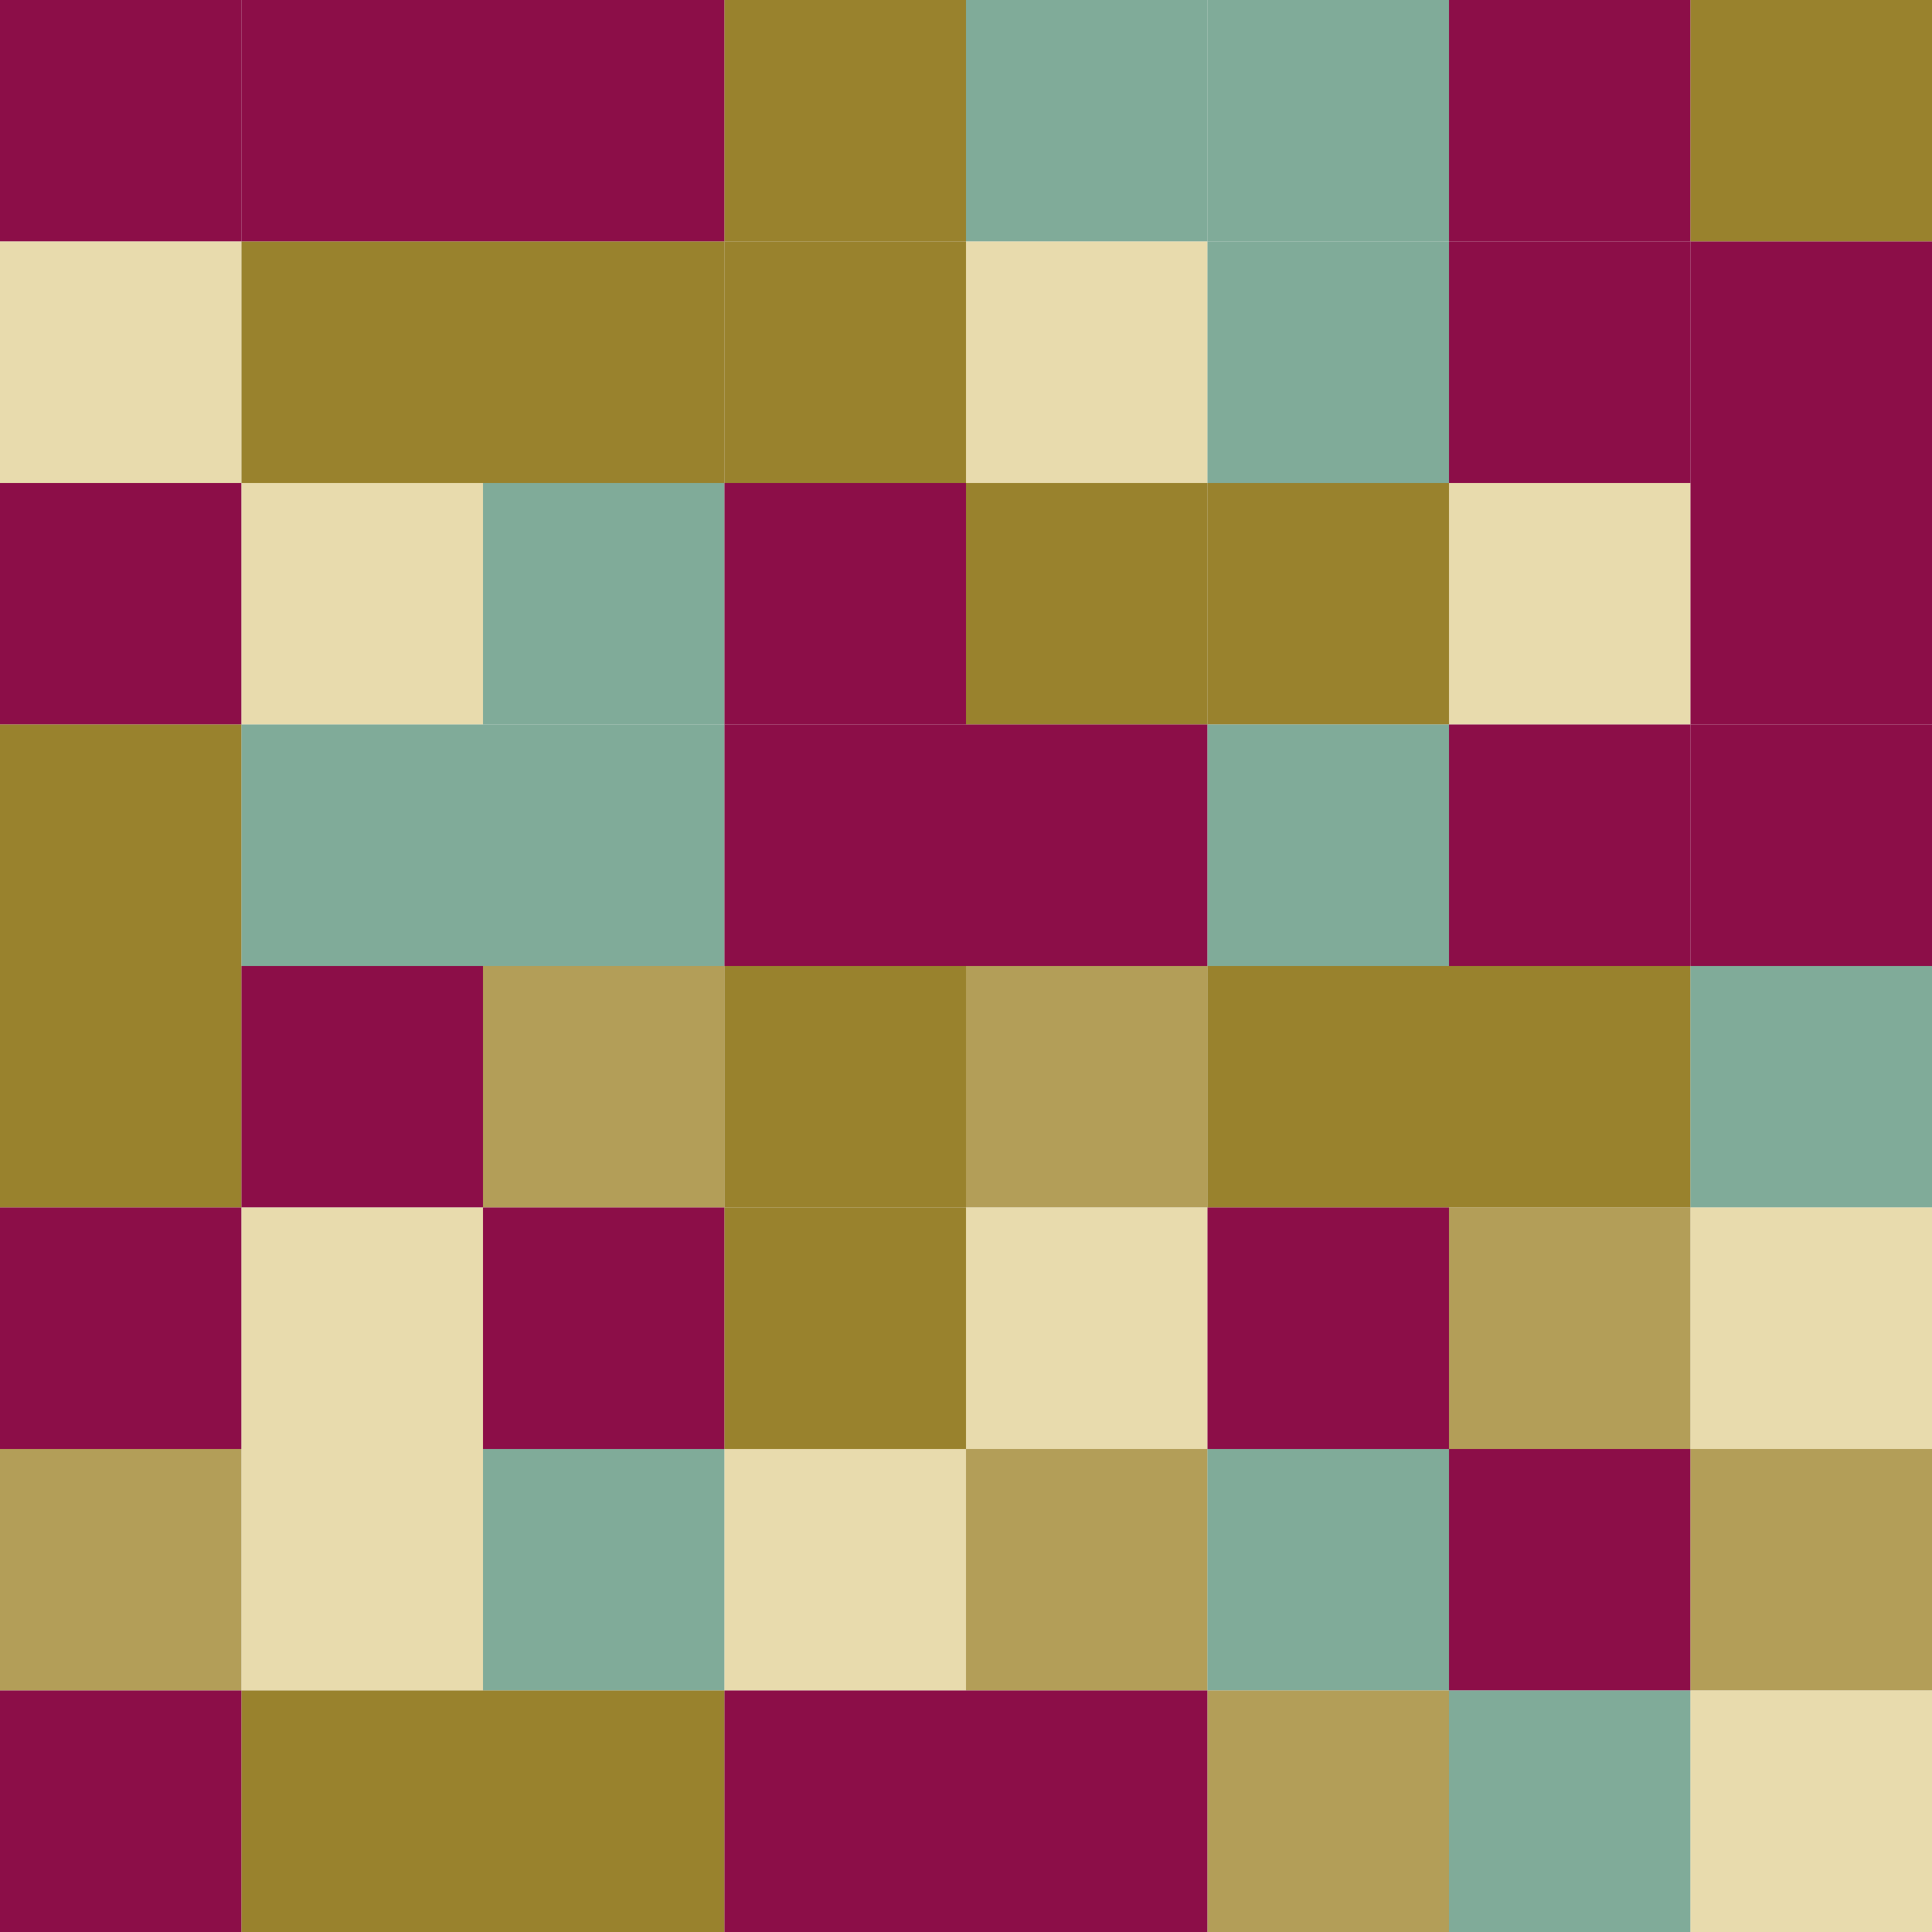
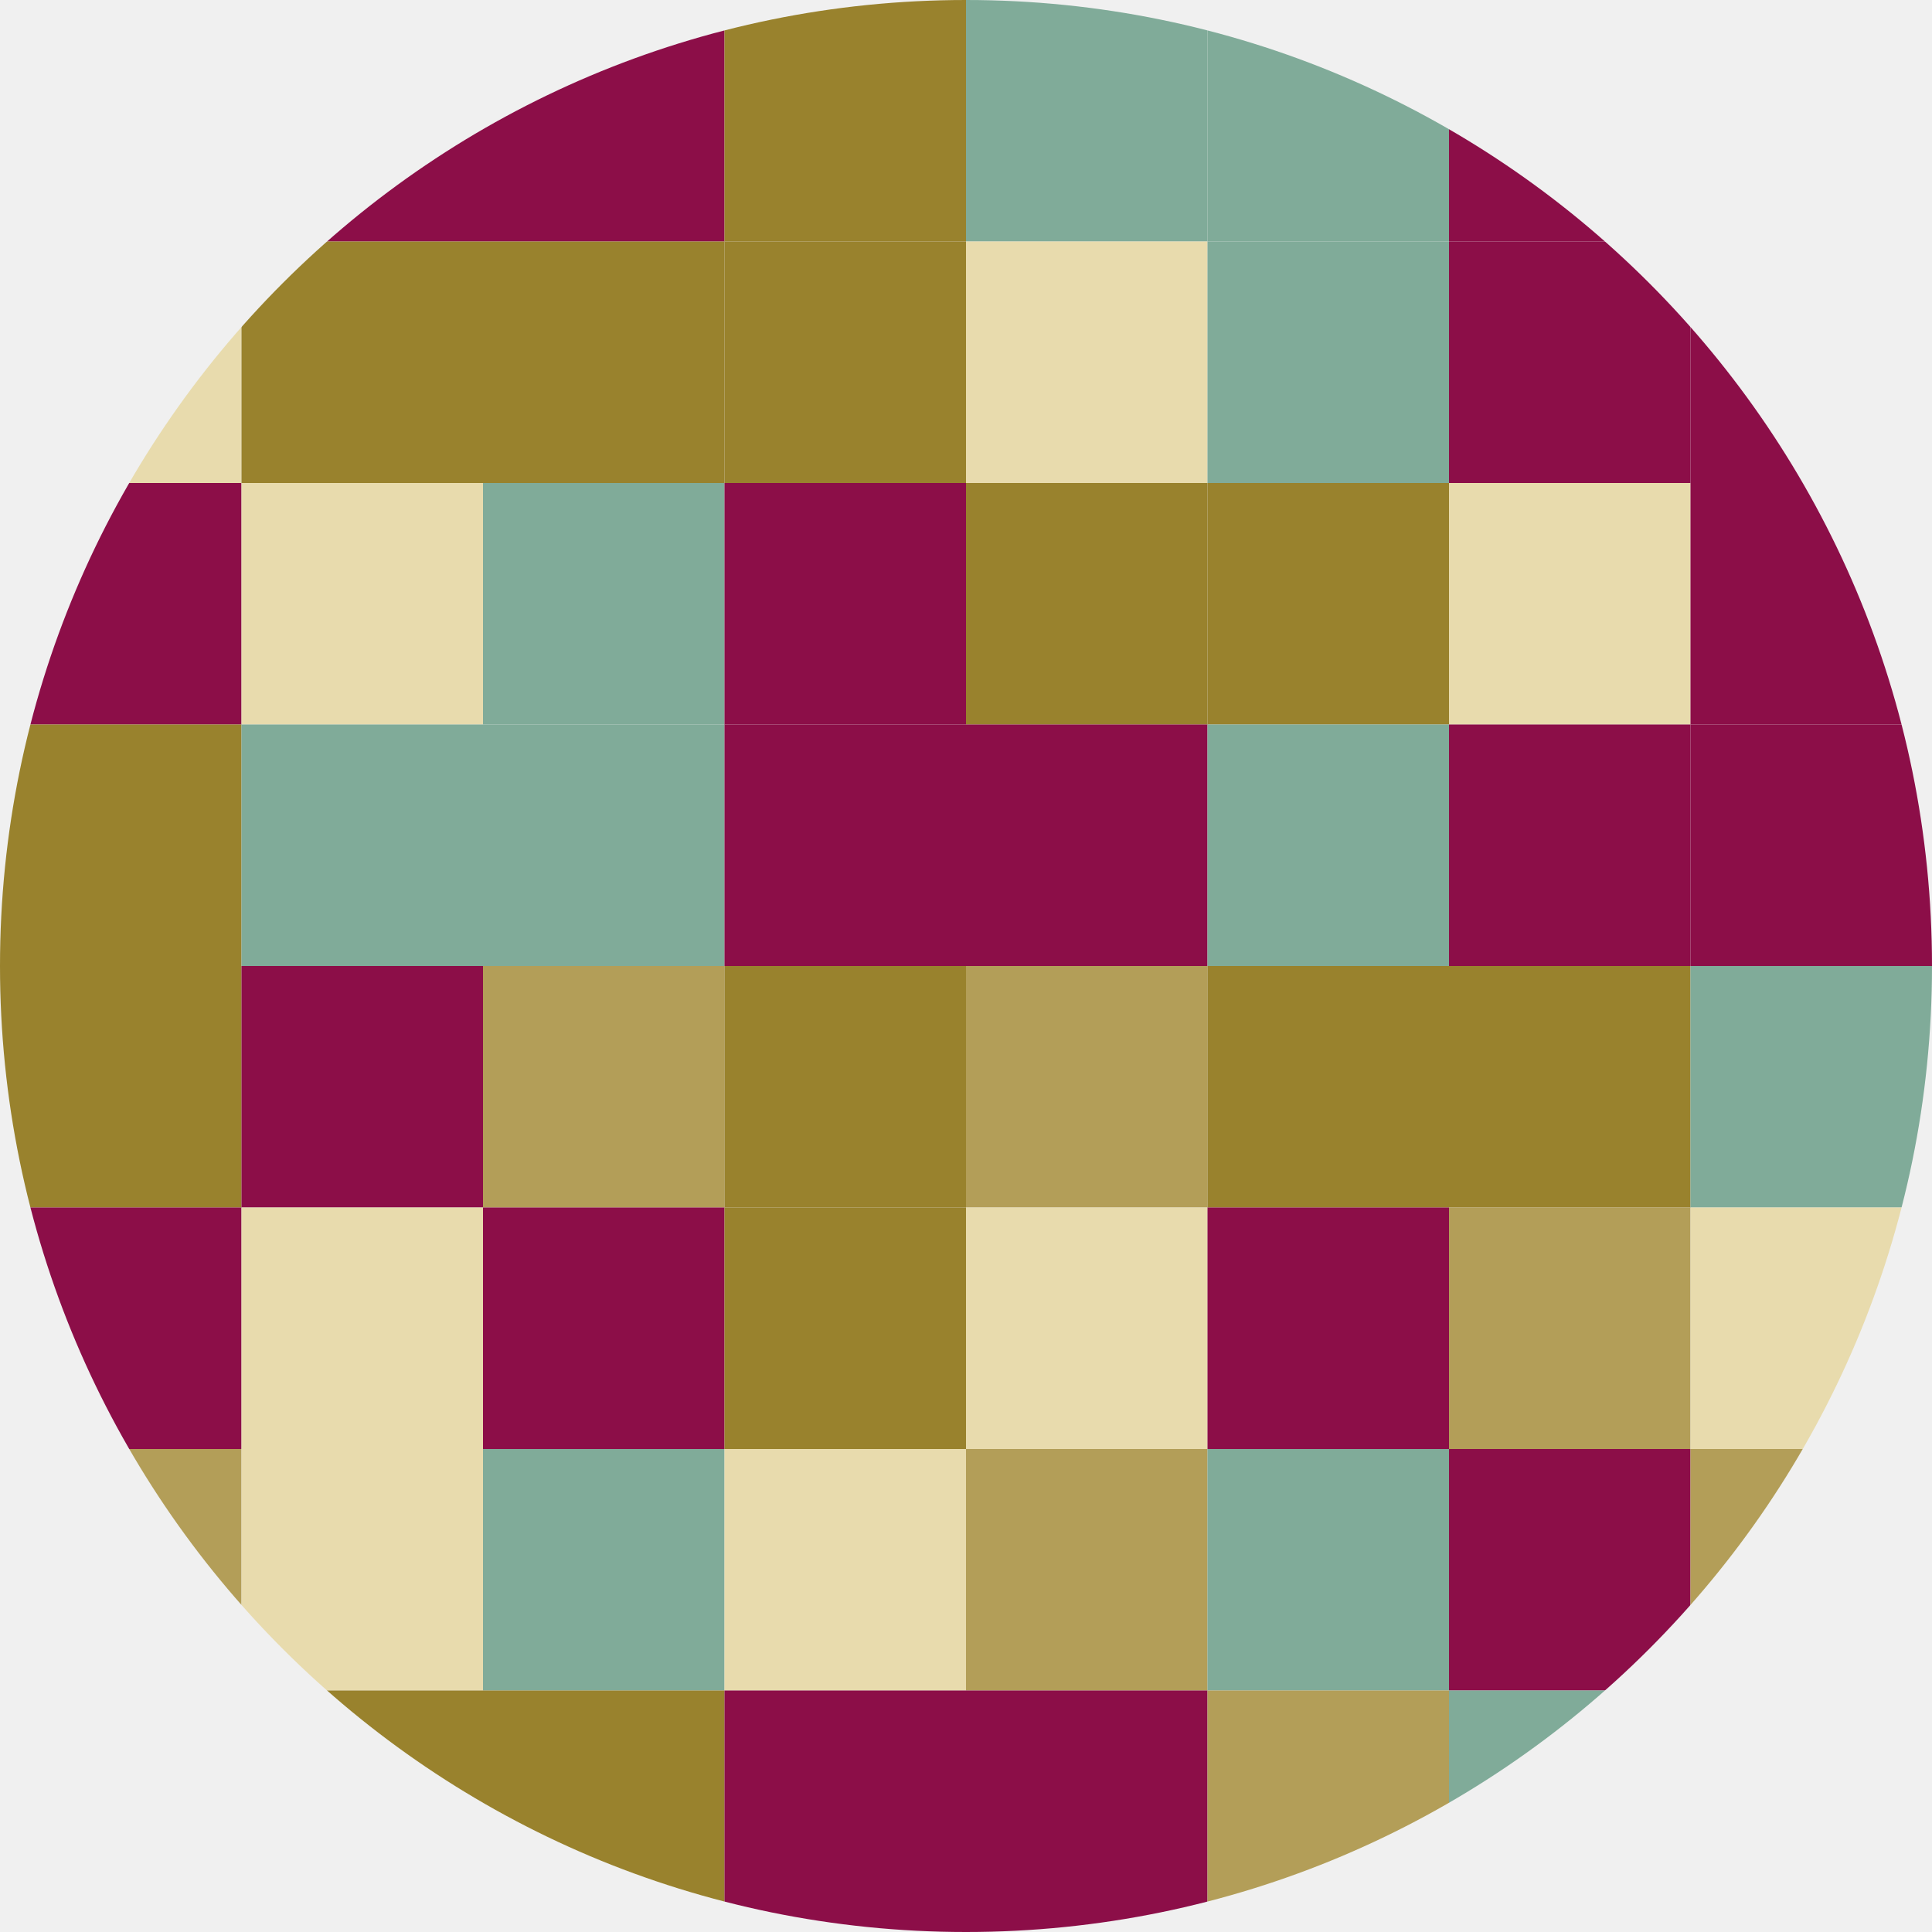
- <svg xmlns="http://www.w3.org/2000/svg" viewBox="0 0 80 80" fill="none" role="img" width="320" height="320">
+ <svg xmlns="http://www.w3.org/2000/svg" viewBox="0 0 80 80" fill="none" role="img" width="80" height="80">
  <mask id=":rae:" mask-type="alpha" maskUnits="userSpaceOnUse" x="0" y="0" width="80" height="80">
-     <rect width="80" height="80" fill="#FFFFFF" />
+     <rect width="80" height="80" fill="#FFFFFF" rx="160" />
  </mask>
  <g mask="url(#:rae:)">
    <rect width="10" height="10" fill="#8c0e48" />
    <rect x="20" width="10" height="10" fill="#8c0e48" />
    <rect x="40" width="10" height="10" fill="#80ab99" />
    <rect x="60" width="10" height="10" fill="#8c0e48" />
    <rect x="10" width="10" height="10" fill="#8c0e48" />
    <rect x="30" width="10" height="10" fill="#99822d" />
    <rect x="50" width="10" height="10" fill="#80ab99" />
    <rect x="70" width="10" height="10" fill="#99822d" />
    <rect y="10" width="10" height="10" fill="#e8dbad" />
    <rect y="20" width="10" height="10" fill="#8c0e48" />
    <rect y="30" width="10" height="10" fill="#99822d" />
    <rect y="40" width="10" height="10" fill="#99822d" />
    <rect y="50" width="10" height="10" fill="#8c0e48" />
    <rect y="60" width="10" height="10" fill="#b39e58" />
    <rect y="70" width="10" height="10" fill="#8c0e48" />
    <rect x="20" y="10" width="10" height="10" fill="#99822d" />
    <rect x="20" y="20" width="10" height="10" fill="#80ab99" />
    <rect x="20" y="30" width="10" height="10" fill="#80ab99" />
    <rect x="20" y="40" width="10" height="10" fill="#b39e58" />
    <rect x="20" y="50" width="10" height="10" fill="#8c0e48" />
    <rect x="20" y="60" width="10" height="10" fill="#80ab99" />
    <rect x="20" y="70" width="10" height="10" fill="#99822d" />
    <rect x="40" y="10" width="10" height="10" fill="#e8dbad" />
    <rect x="40" y="20" width="10" height="10" fill="#99822d" />
    <rect x="40" y="30" width="10" height="10" fill="#8c0e48" />
    <rect x="40" y="40" width="10" height="10" fill="#b39e58" />
    <rect x="40" y="50" width="10" height="10" fill="#e8dbad" />
    <rect x="40" y="60" width="10" height="10" fill="#b39e58" />
    <rect x="40" y="70" width="10" height="10" fill="#8c0e48" />
    <rect x="60" y="10" width="10" height="10" fill="#8c0e48" />
    <rect x="60" y="20" width="10" height="10" fill="#e8dbad" />
    <rect x="60" y="30" width="10" height="10" fill="#8c0e48" />
    <rect x="60" y="40" width="10" height="10" fill="#99822d" />
    <rect x="60" y="50" width="10" height="10" fill="#b39e58" />
    <rect x="60" y="60" width="10" height="10" fill="#8c0e48" />
    <rect x="60" y="70" width="10" height="10" fill="#80ab99" />
    <rect x="10" y="10" width="10" height="10" fill="#99822d" />
    <rect x="10" y="20" width="10" height="10" fill="#e8dbad" />
    <rect x="10" y="30" width="10" height="10" fill="#80ab99" />
    <rect x="10" y="40" width="10" height="10" fill="#8c0e48" />
    <rect x="10" y="50" width="10" height="10" fill="#e8dbad" />
    <rect x="10" y="60" width="10" height="10" fill="#e8dbad" />
    <rect x="10" y="70" width="10" height="10" fill="#99822d" />
    <rect x="30" y="10" width="10" height="10" fill="#99822d" />
    <rect x="30" y="20" width="10" height="10" fill="#8c0e48" />
    <rect x="30" y="30" width="10" height="10" fill="#8c0e48" />
    <rect x="30" y="40" width="10" height="10" fill="#99822d" />
    <rect x="30" y="50" width="10" height="10" fill="#99822d" />
    <rect x="30" y="60" width="10" height="10" fill="#e8dbad" />
    <rect x="30" y="70" width="10" height="10" fill="#8c0e48" />
    <rect x="50" y="10" width="10" height="10" fill="#80ab99" />
    <rect x="50" y="20" width="10" height="10" fill="#99822d" />
    <rect x="50" y="30" width="10" height="10" fill="#80ab99" />
    <rect x="50" y="40" width="10" height="10" fill="#99822d" />
    <rect x="50" y="50" width="10" height="10" fill="#8c0e48" />
    <rect x="50" y="60" width="10" height="10" fill="#80ab99" />
    <rect x="50" y="70" width="10" height="10" fill="#b39e58" />
    <rect x="70" y="10" width="10" height="10" fill="#8c0e48" />
    <rect x="70" y="20" width="10" height="10" fill="#8c0e48" />
    <rect x="70" y="30" width="10" height="10" fill="#8c0e48" />
    <rect x="70" y="40" width="10" height="10" fill="#80ab99" />
    <rect x="70" y="50" width="10" height="10" fill="#e8dbad" />
    <rect x="70" y="60" width="10" height="10" fill="#b39e58" />
    <rect x="70" y="70" width="10" height="10" fill="#e8dbad" />
  </g>
</svg>
